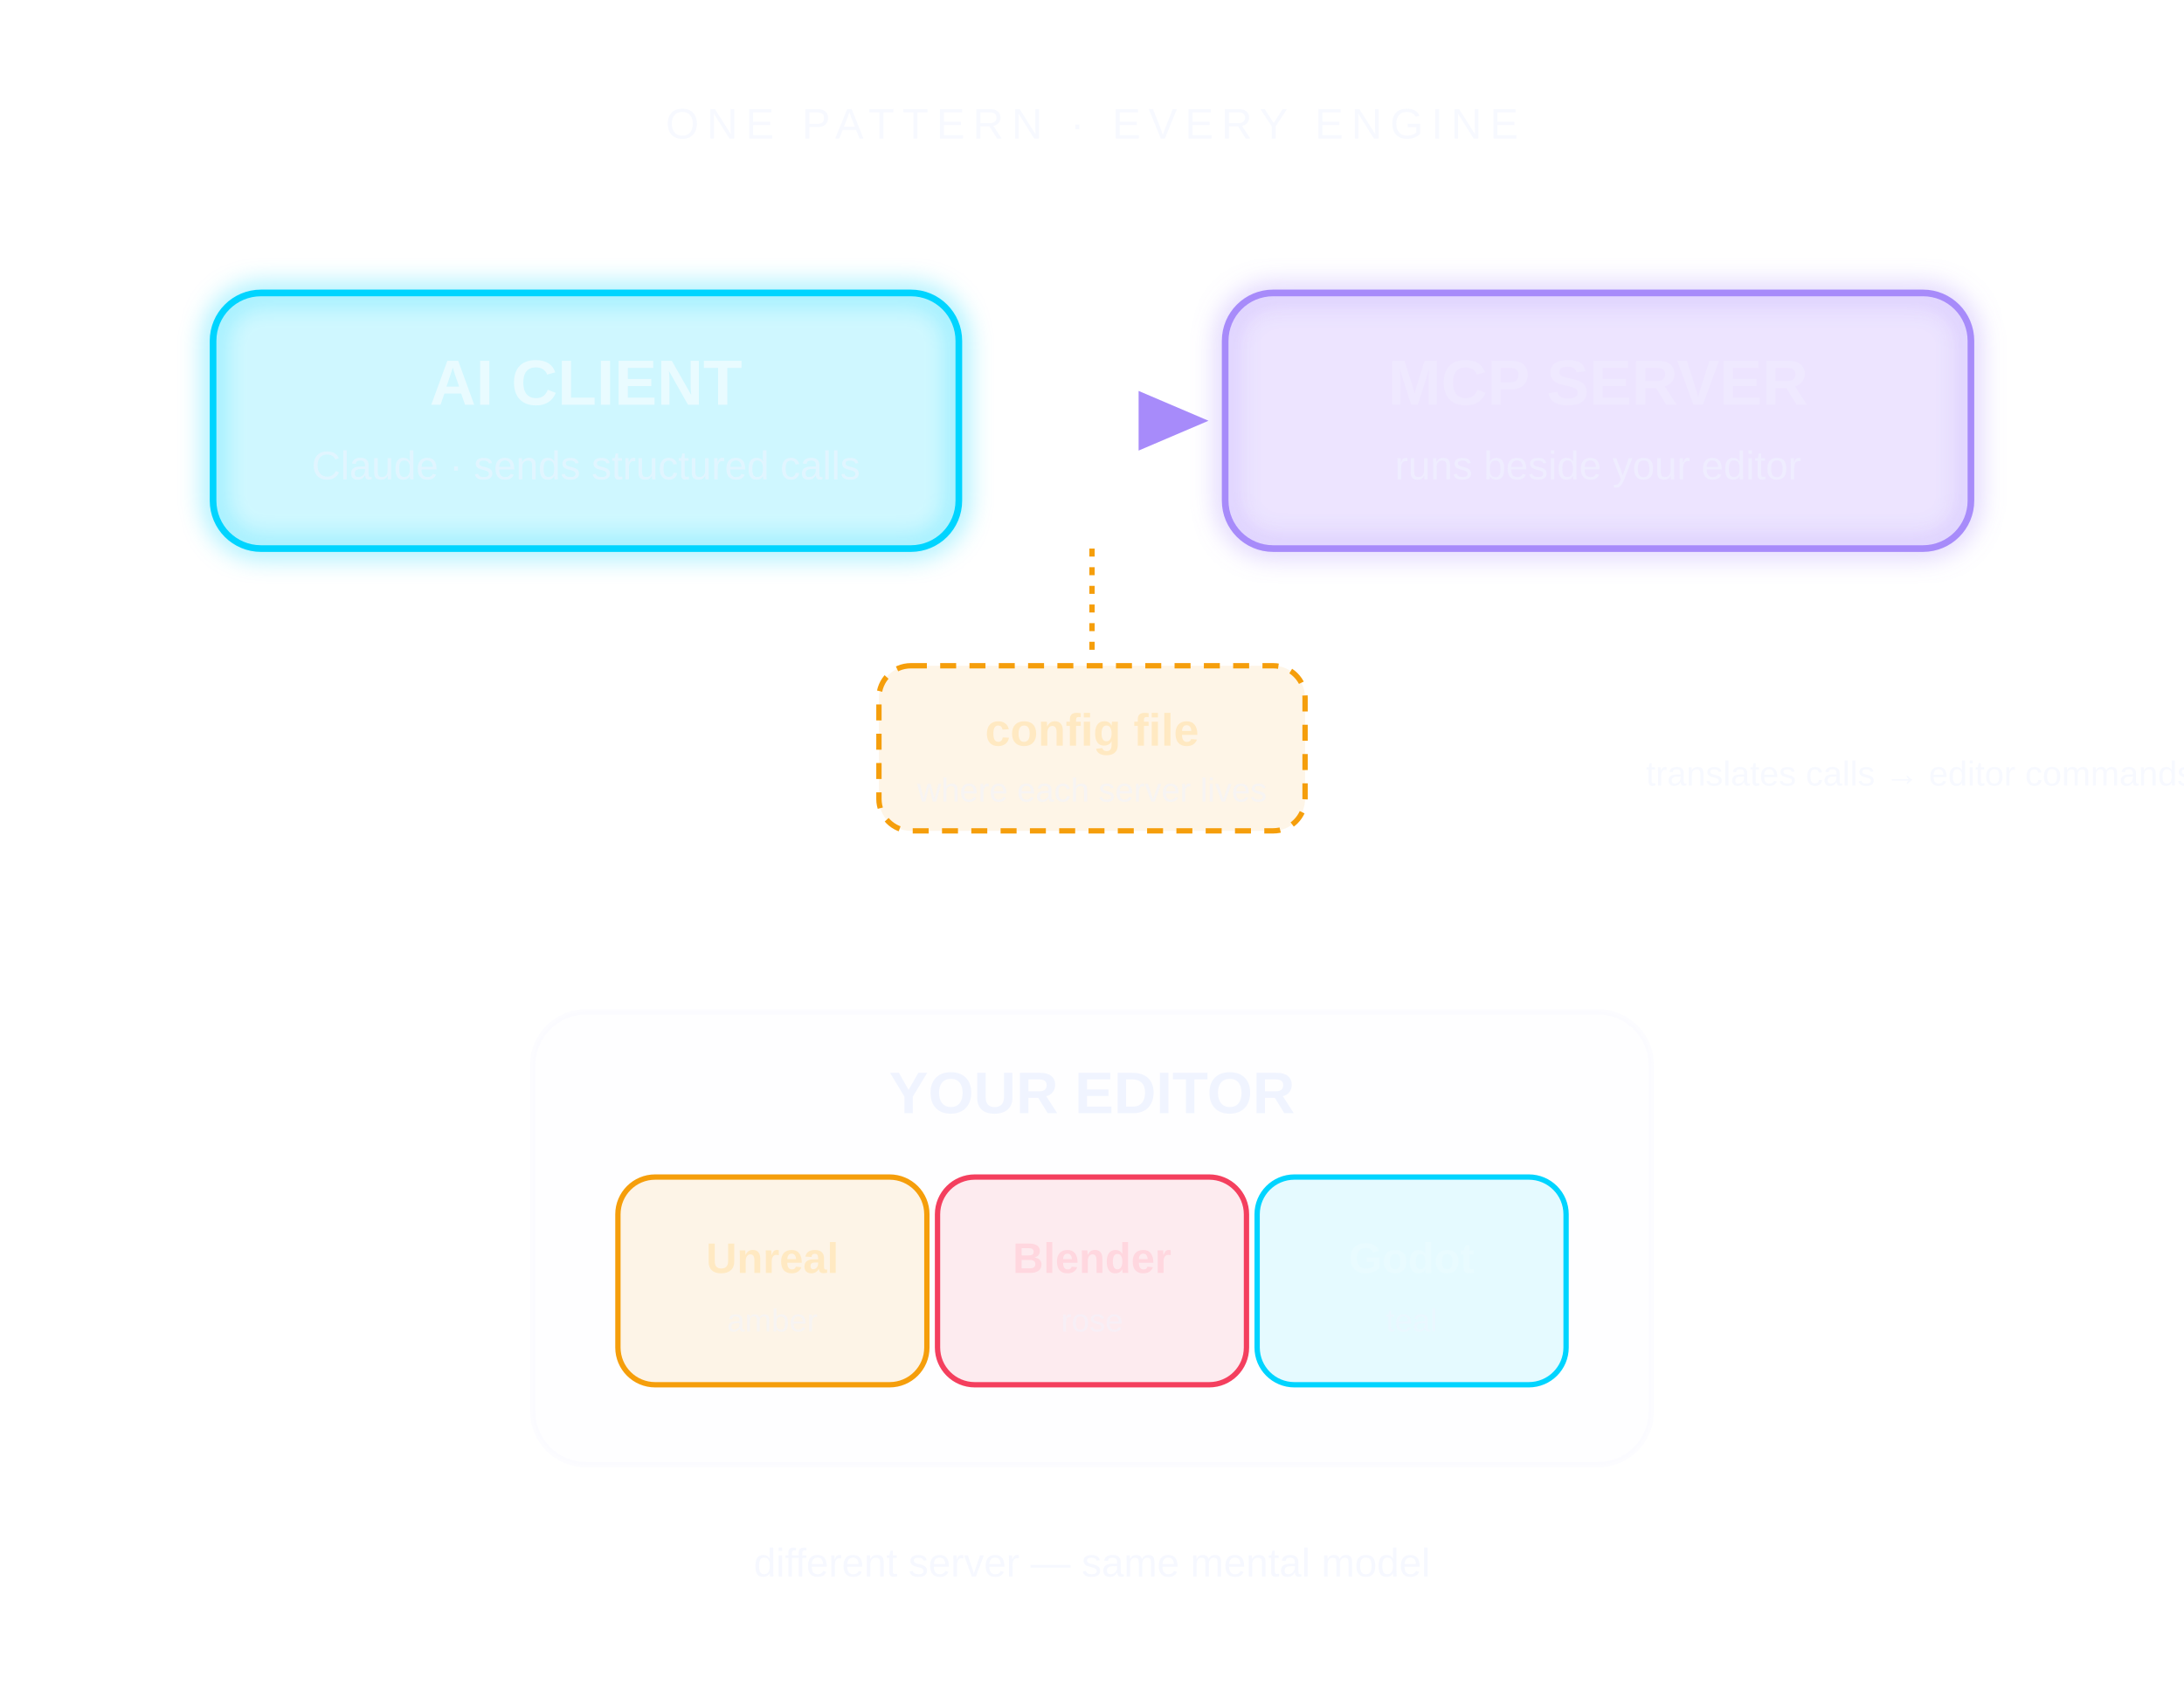
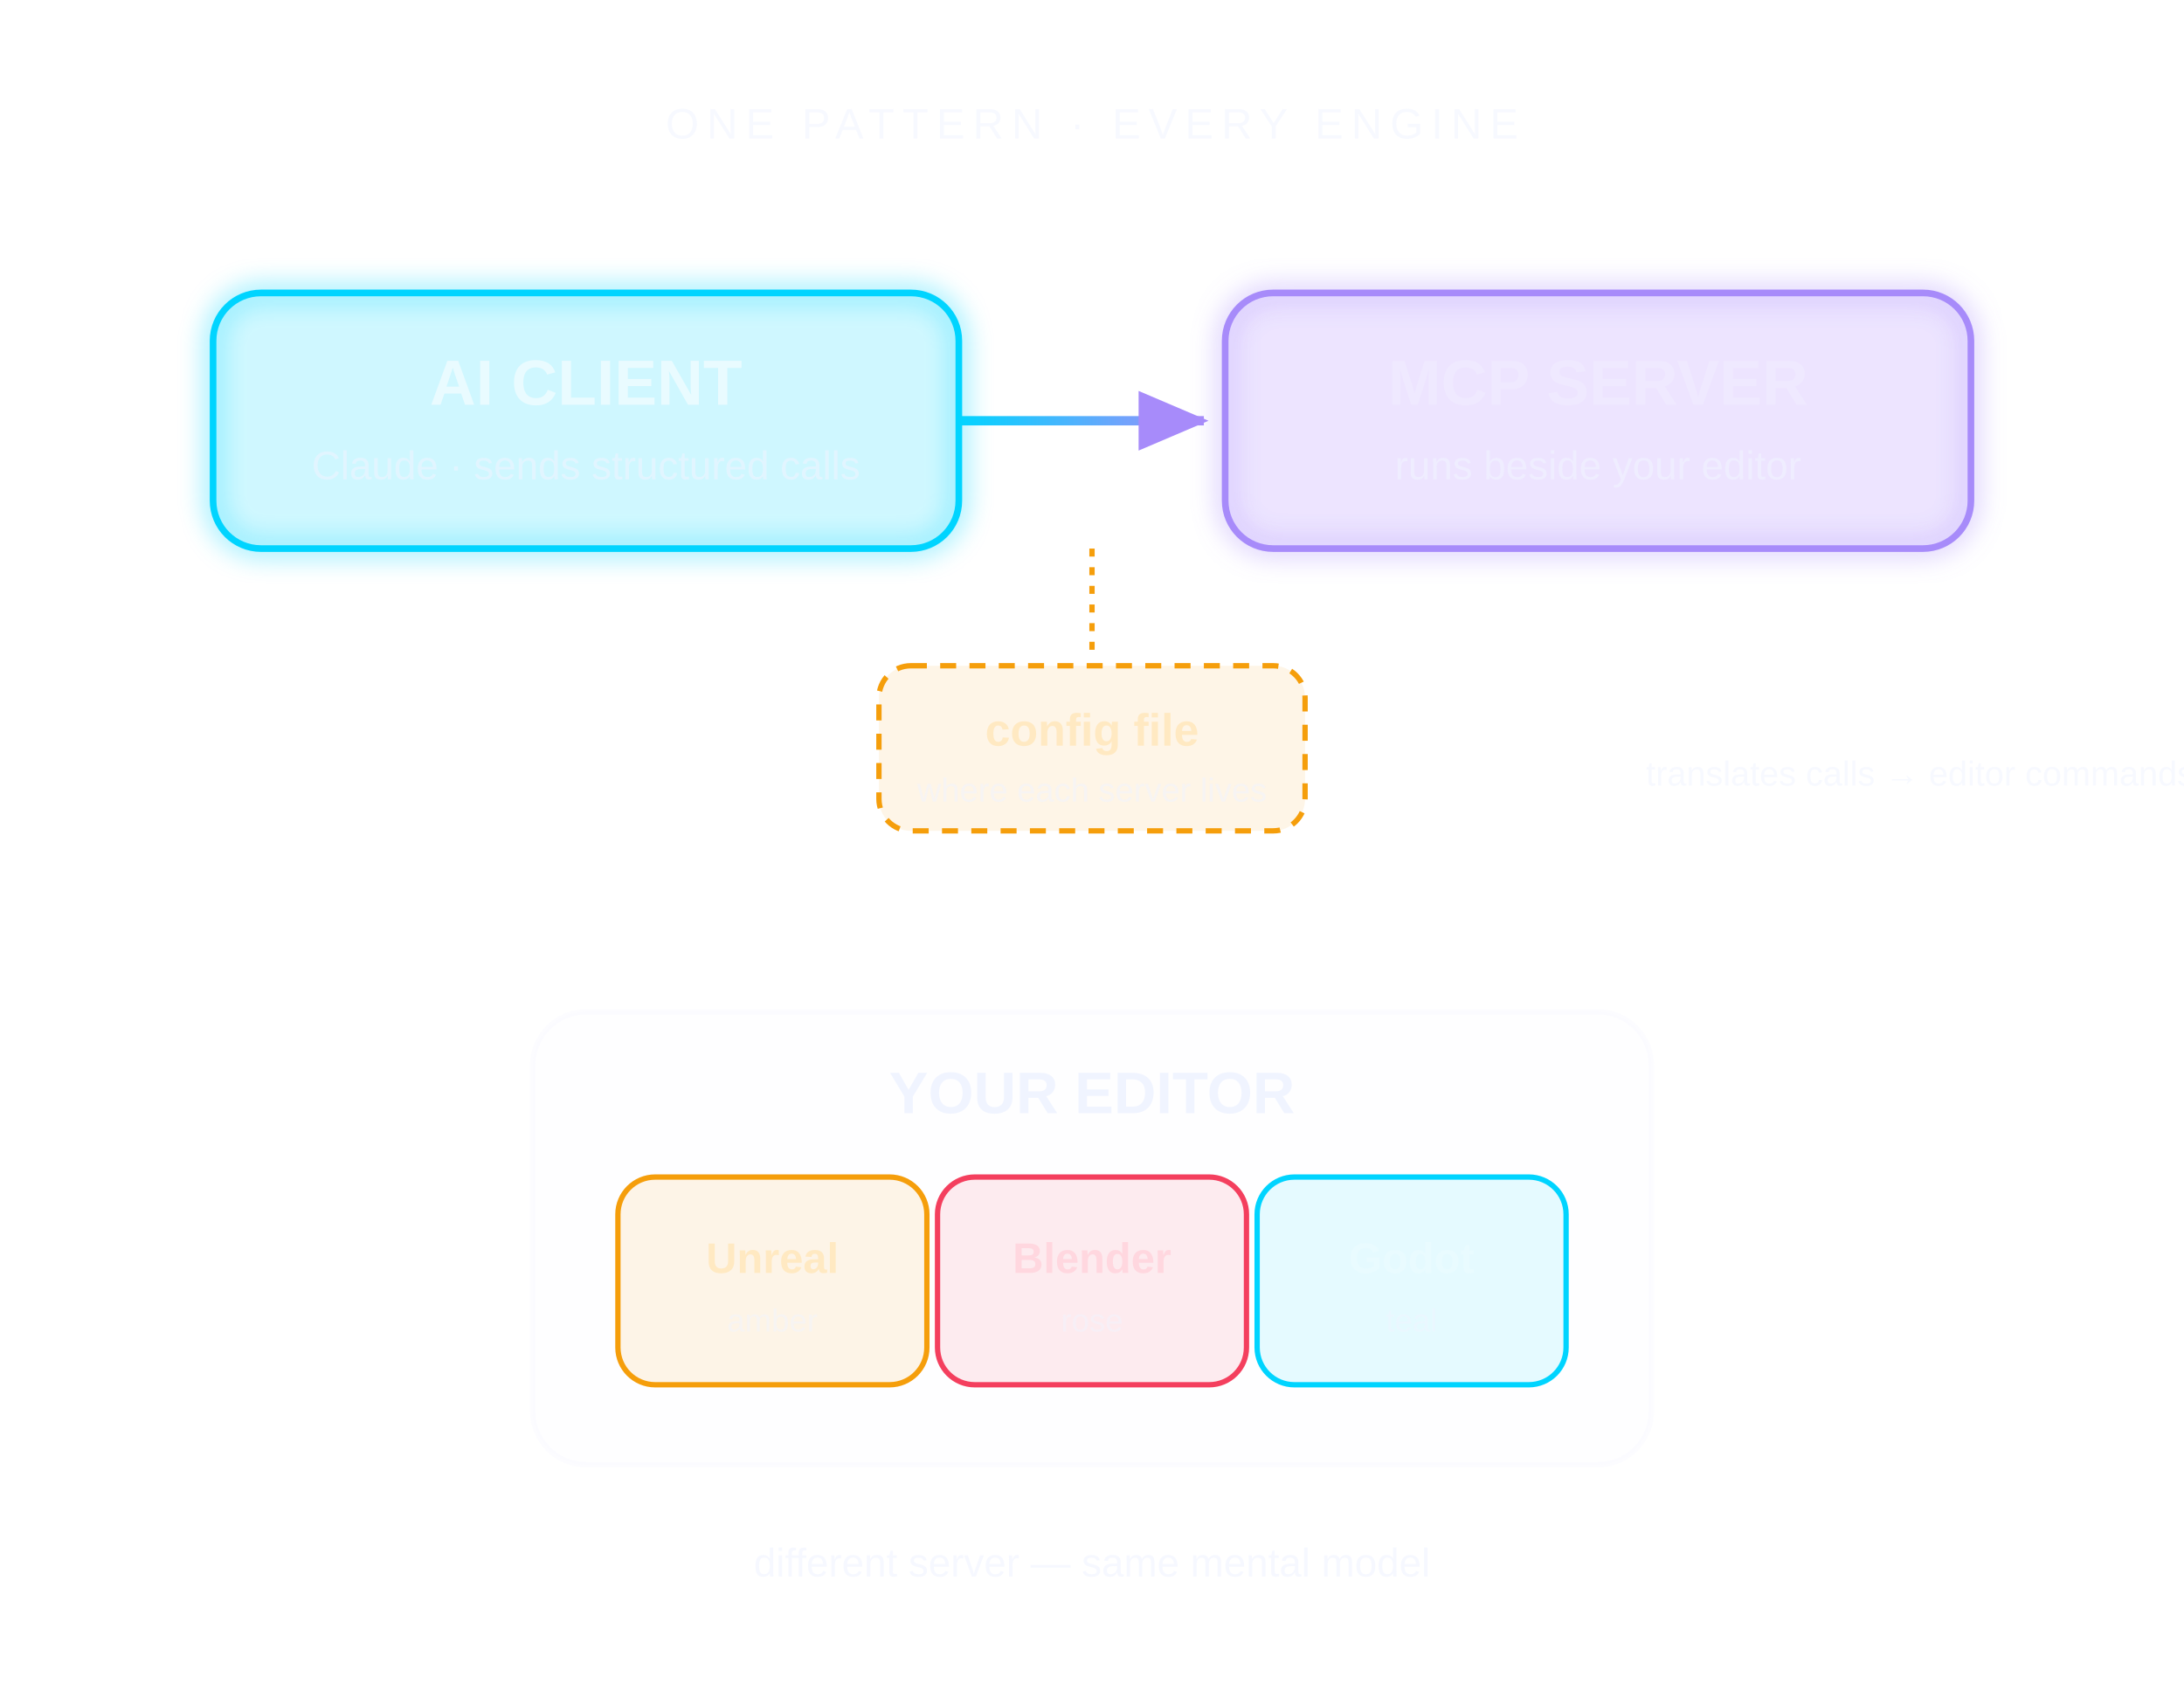
<svg xmlns="http://www.w3.org/2000/svg" viewBox="0 0 820 640" font-family="'Space Grotesk','Helvetica Neue',Arial,sans-serif">
  <defs>
    <filter id="g2" x="-50%" y="-50%" width="200%" height="200%">
      <feGaussianBlur stdDeviation="5" result="b" />
      <feMerge>
        <feMergeNode in="b" />
        <feMergeNode in="SourceGraphic" />
      </feMerge>
    </filter>
    <marker id="a2" markerWidth="11" markerHeight="11" refX="7" refY="3.2" orient="auto">
      <path d="M0,0 L7.5,3.2 L0,6.4 Z" fill="#a78bfa" />
    </marker>
-     <linearGradient id="ln" x1="0" y1="0" x2="1" y2="0">
+     <linearGradient id="ln" x1="360" y1="158" x2="452" y2="158" gradientUnits="userSpaceOnUse">
      <stop offset="0" stop-color="#00d4ff" />
      <stop offset="1" stop-color="#a78bfa" />
    </linearGradient>
  </defs>
  <text x="410" y="52" text-anchor="middle" fill="rgba(240,244,255,.55)" font-size="16" letter-spacing="3">ONE PATTERN · EVERY ENGINE</text>
  <rect x="80" y="110" width="280" height="96" rx="18" fill="rgba(0,212,255,.10)" stroke="#00d4ff" stroke-width="2.5" filter="url(#g2)" />
  <text x="220" y="152" text-anchor="middle" fill="#e9fbff" font-size="24" font-weight="700">AI CLIENT</text>
  <text x="220" y="180" text-anchor="middle" fill="rgba(240,244,255,.55)" font-size="15">Claude · sends structured calls</text>
  <rect x="460" y="110" width="280" height="96" rx="18" fill="rgba(167,139,250,.12)" stroke="#a78bfa" stroke-width="2.5" filter="url(#g2)" />
  <text x="600" y="152" text-anchor="middle" fill="#efe9ff" font-size="24" font-weight="700">MCP SERVER</text>
  <text x="600" y="180" text-anchor="middle" fill="rgba(240,244,255,.55)" font-size="15">runs beside your editor</text>
  <line x1="360" y1="158" x2="452" y2="158" stroke="url(#ln)" stroke-width="3.5" marker-end="url(#a2)" />
  <rect x="330" y="250" width="160" height="62" rx="12" fill="rgba(245,158,11,.10)" stroke="#f59e0b" stroke-width="2" stroke-dasharray="6 5" />
  <text x="410" y="280" text-anchor="middle" fill="#ffe9c2" font-size="17" font-weight="600">config file</text>
  <text x="410" y="301" text-anchor="middle" fill="rgba(240,244,255,.5)" font-size="12.5">where each server lives</text>
  <line x1="410" y1="206" x2="410" y2="248" stroke="#f59e0b" stroke-width="2" stroke-dasharray="3 4" />
  <line x1="600" y1="206" x2="600" y2="372" stroke="#a78bfa" stroke-width="3.5" marker-end="url(#a2)" filter="url(#g2)" />
  <text x="618" y="295" fill="rgba(240,244,255,.55)" font-size="13">translates calls → editor commands</text>
  <rect x="200" y="380" width="420" height="170" rx="20" fill="rgba(240,244,255,.04)" stroke="rgba(240,244,255,.22)" stroke-width="2" />
  <text x="410" y="418" text-anchor="middle" fill="#f0f4ff" font-size="22" font-weight="700">YOUR EDITOR</text>
  <rect x="232" y="442" width="116" height="78" rx="14" fill="rgba(245,158,11,.10)" stroke="#f59e0b" stroke-width="2" />
  <text x="290" y="478" text-anchor="middle" fill="#ffe9c2" font-size="16" font-weight="600">Unreal</text>
  <text x="290" y="500" text-anchor="middle" fill="rgba(240,244,255,.45)" font-size="12">amber</text>
  <rect x="352" y="442" width="116" height="78" rx="14" fill="rgba(244,63,94,.10)" stroke="#f43f5e" stroke-width="2" />
  <text x="410" y="478" text-anchor="middle" fill="#ffd7df" font-size="16" font-weight="600">Blender</text>
  <text x="410" y="500" text-anchor="middle" fill="rgba(240,244,255,.45)" font-size="12">rose</text>
  <rect x="472" y="442" width="116" height="78" rx="14" fill="rgba(0,212,255,.10)" stroke="#00d4ff" stroke-width="2" />
  <text x="530" y="478" text-anchor="middle" fill="#e9fbff" font-size="16" font-weight="600">Godot</text>
  <text x="530" y="500" text-anchor="middle" fill="rgba(240,244,255,.45)" font-size="12">teal</text>
  <text x="410" y="592" text-anchor="middle" fill="rgba(240,244,255,.6)" font-size="15">different server — same mental model</text>
</svg>
